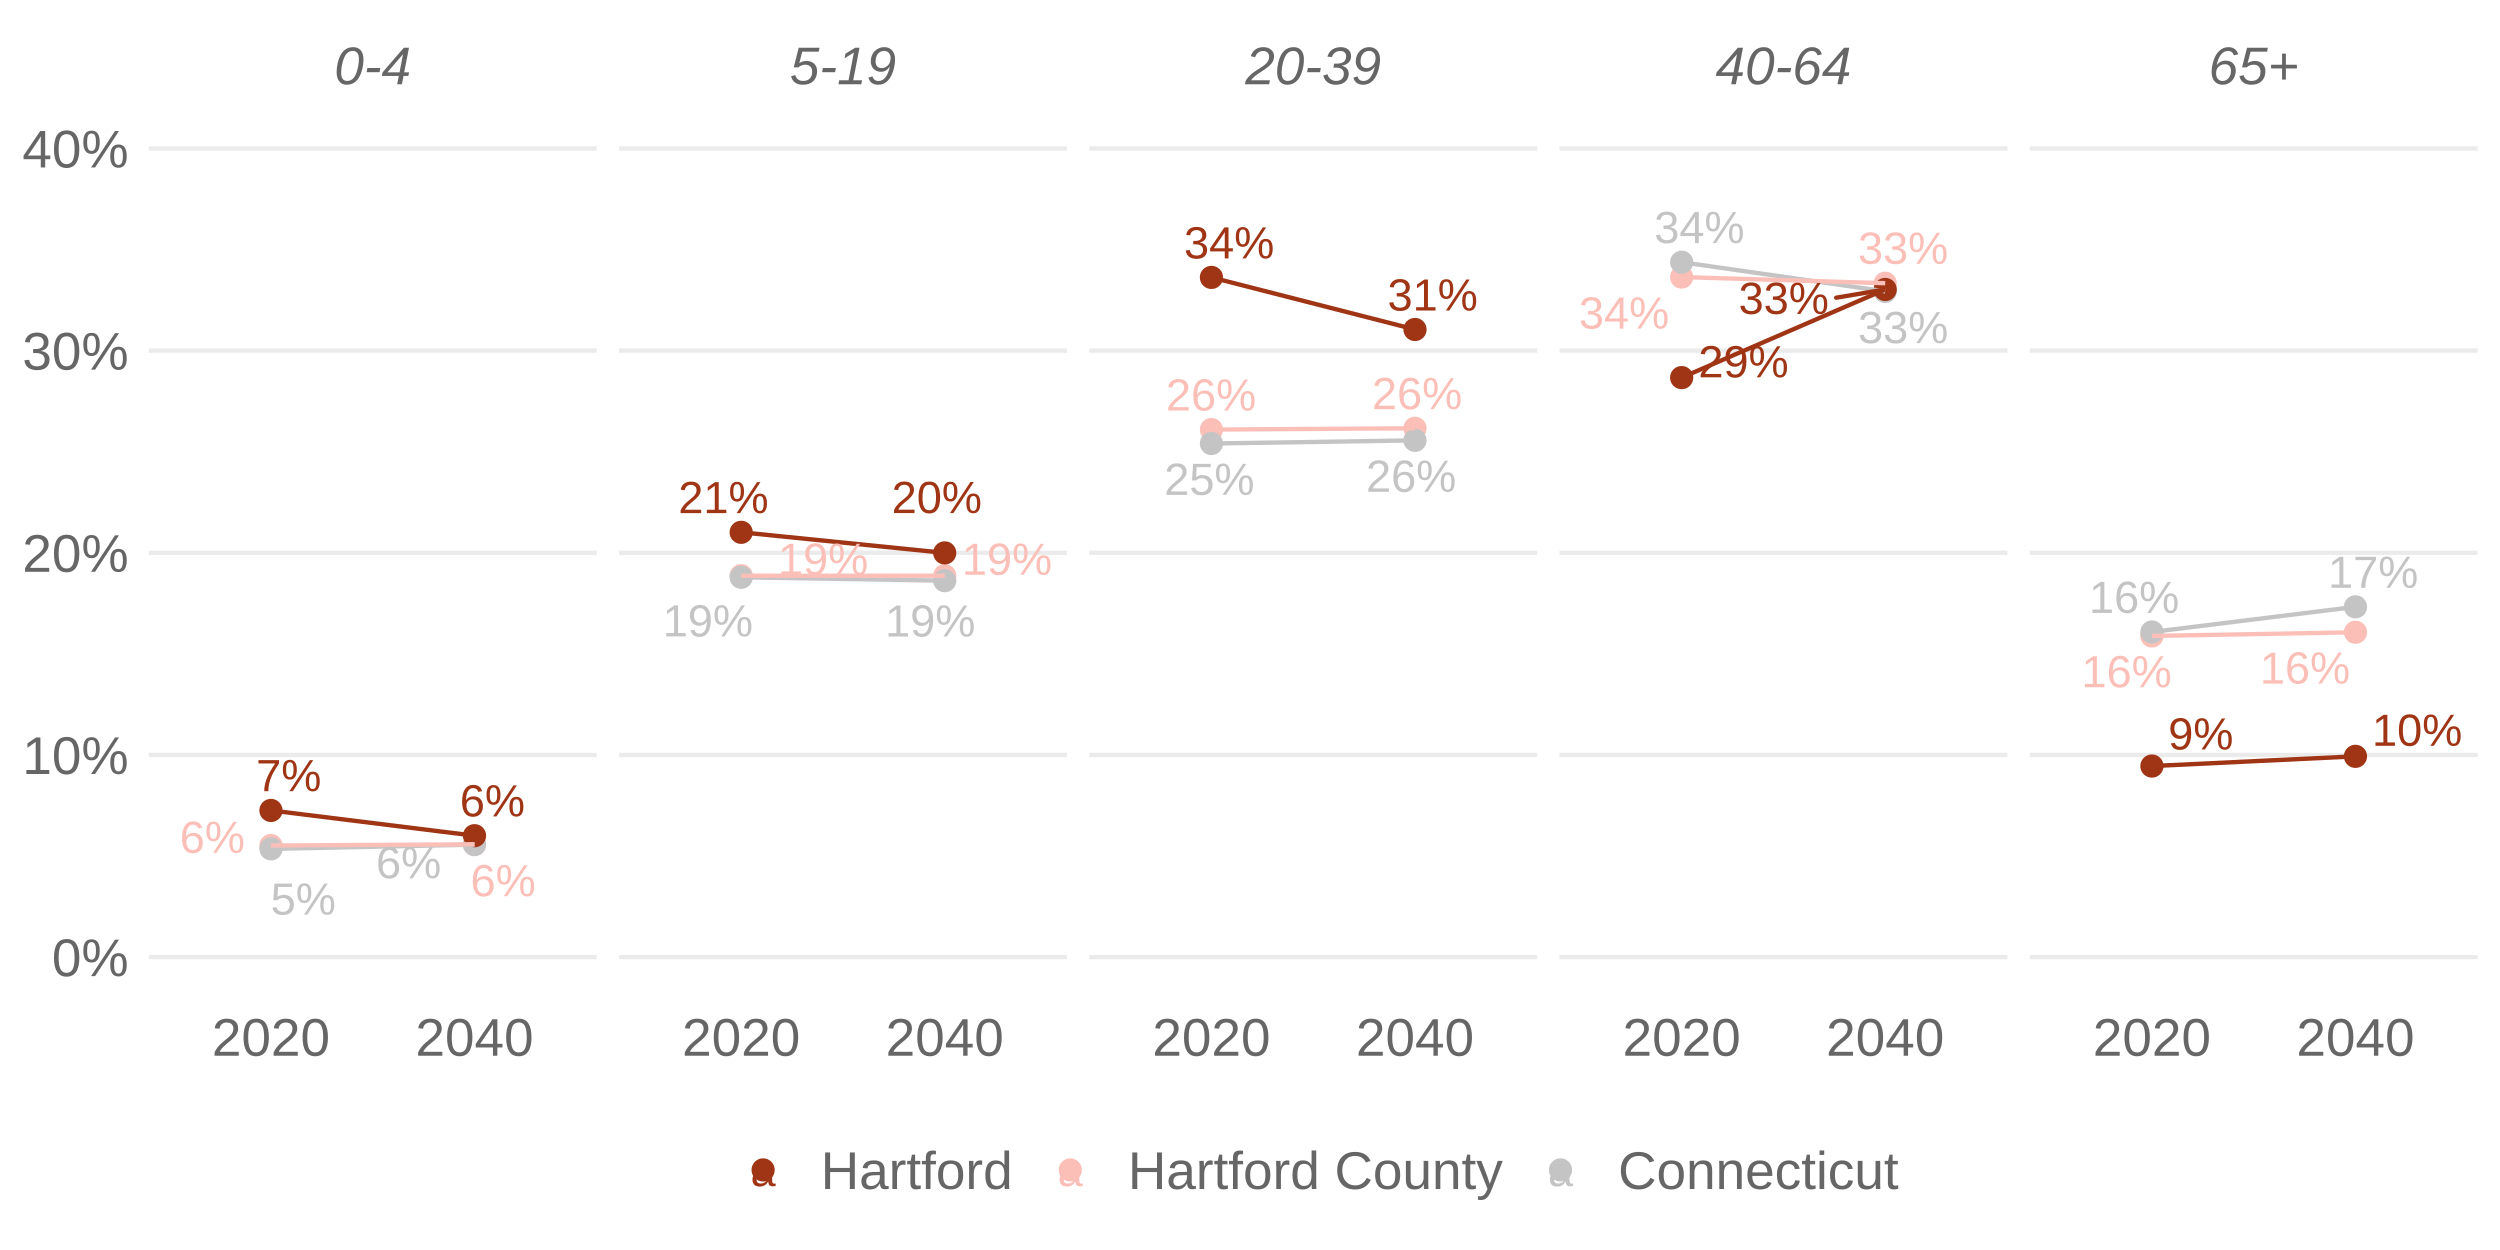
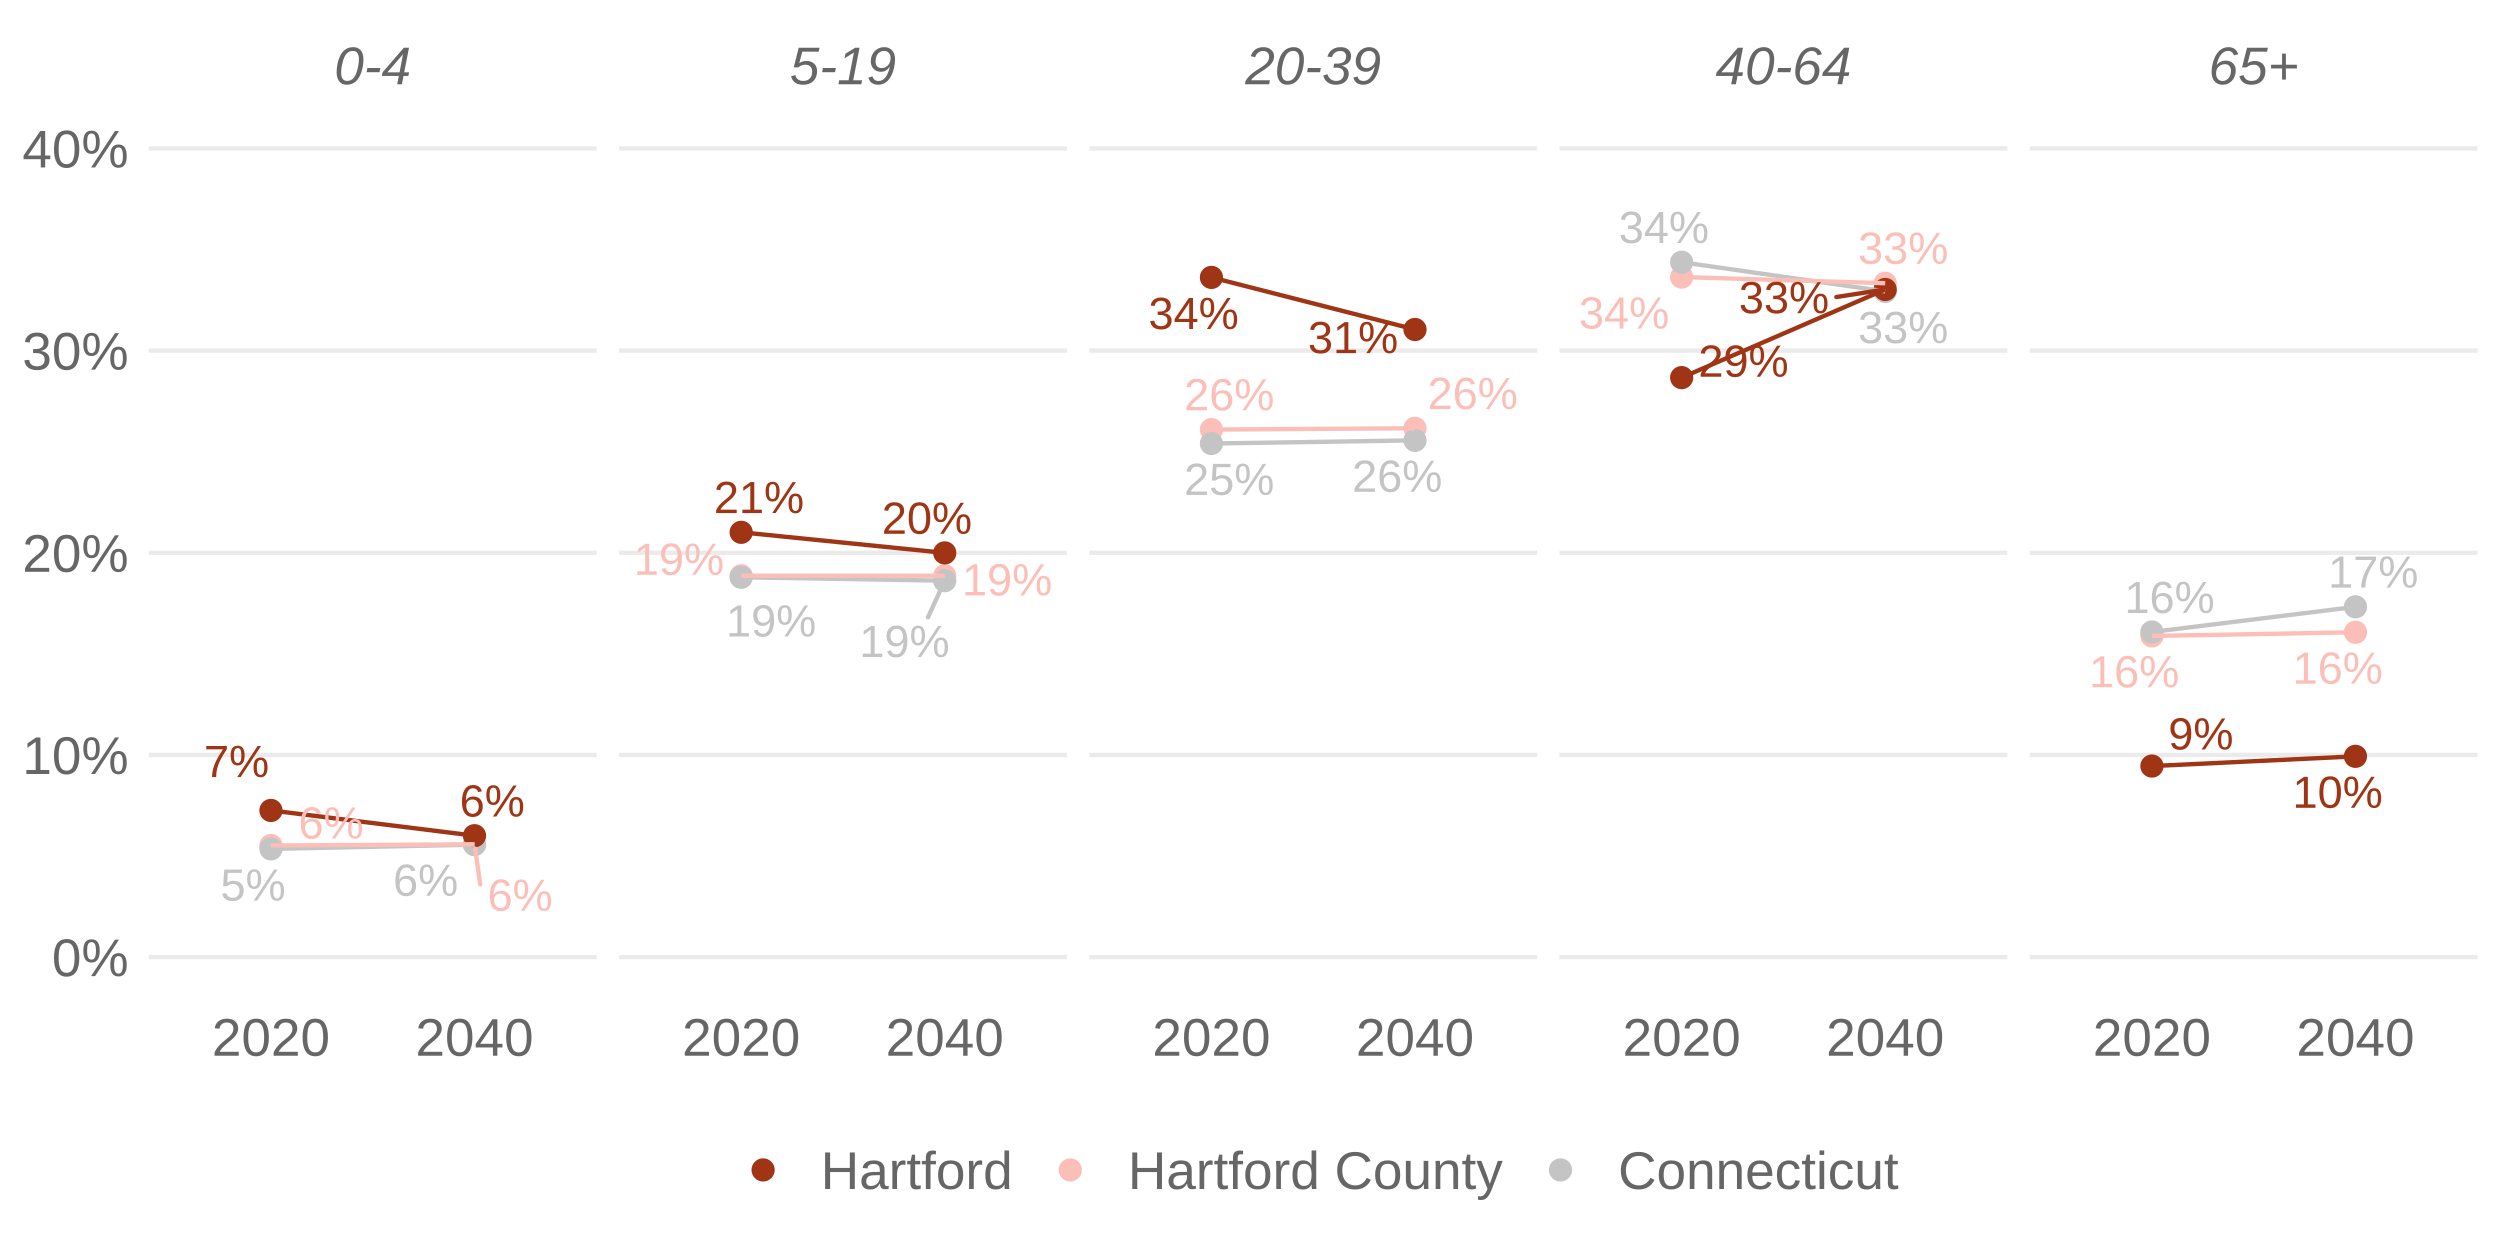
<svg xmlns="http://www.w3.org/2000/svg" class="svglite" width="612.00pt" height="306.00pt" viewBox="0 0 612.00 306.00">
  <defs>
    <style type="text/css">
    .svglite line, .svglite polyline, .svglite polygon, .svglite path, .svglite rect, .svglite circle {
      fill: none;
      stroke: #000000;
      stroke-linecap: round;
      stroke-linejoin: round;
      stroke-miterlimit: 10.00;
    }
    .svglite text {
      white-space: pre;
    }
  </style>
  </defs>
  <rect width="100%" height="100%" style="stroke: none; fill: #FFFFFF;" />
  <defs>
    <clipPath id="cpMC4wMHw2MTIuMDB8MC4wMHwzMDYuMDA=">
      <rect x="0.00" y="0.00" width="612.00" height="306.00" />
    </clipPath>
  </defs>
  <g clip-path="url(#cpMC4wMHw2MTIuMDB8MC4wMHwzMDYuMDA=)">
</g>
  <defs>
    <clipPath id="cpMzYuNDJ8MTQ2LjA2fDI2LjQ0fDI0NC4xOQ==">
      <rect x="36.42" y="26.44" width="109.64" height="217.75" />
    </clipPath>
  </defs>
  <g clip-path="url(#cpMzYuNDJ8MTQ2LjA2fDI2LjQ0fDI0NC4xOQ==)">
    <polyline points="36.42,234.30 146.06,234.30 " style="stroke-width: 1.07; stroke: #EBEBEB; stroke-linecap: butt;" />
    <polyline points="36.42,184.81 146.06,184.81 " style="stroke-width: 1.07; stroke: #EBEBEB; stroke-linecap: butt;" />
    <polyline points="36.42,135.32 146.06,135.32 " style="stroke-width: 1.07; stroke: #EBEBEB; stroke-linecap: butt;" />
    <polyline points="36.42,85.83 146.06,85.83 " style="stroke-width: 1.07; stroke: #EBEBEB; stroke-linecap: butt;" />
    <polyline points="36.42,36.34 146.06,36.34 " style="stroke-width: 1.07; stroke: #EBEBEB; stroke-linecap: butt;" />
    <circle cx="66.33" cy="206.98" r="2.49" style="stroke-width: 0.71; stroke: #FBBFB8; fill: #FBBFB8;" />
    <circle cx="116.16" cy="206.69" r="2.49" style="stroke-width: 0.71; stroke: #FBBFB8; fill: #FBBFB8;" />
    <circle cx="66.33" cy="207.80" r="2.49" style="stroke-width: 0.71; stroke: #C4C4C4; fill: #C4C4C4;" />
    <circle cx="116.16" cy="206.76" r="2.49" style="stroke-width: 0.71; stroke: #C4C4C4; fill: #C4C4C4;" />
    <circle cx="66.33" cy="198.40" r="2.49" style="stroke-width: 0.71; stroke: #9F3515; fill: #9F3515;" />
    <circle cx="116.16" cy="204.58" r="2.49" style="stroke-width: 0.71; stroke: #9F3515; fill: #9F3515;" />
    <polyline points="66.33,207.80 116.16,206.76 " style="stroke-width: 1.07; stroke: #C4C4C4; stroke-linecap: butt;" />
    <polyline points="66.33,206.98 116.16,206.69 " style="stroke-width: 1.07; stroke: #FBBFB8; stroke-linecap: butt;" />
    <polyline points="66.33,198.40 116.16,204.58 " style="stroke-width: 1.07; stroke: #9F3515; stroke-linecap: butt;" />
-     <text x="51.98" y="208.79" text-anchor="middle" style="font-size: 11.04px;fill: #FBBFB8; font-family: &quot;Arial&quot;;" textLength="15.94px" lengthAdjust="spacingAndGlyphs">6%</text>
-     <text x="123.16" y="219.39" text-anchor="middle" style="font-size: 11.04px;fill: #FBBFB8; font-family: &quot;Arial&quot;;" textLength="15.94px" lengthAdjust="spacingAndGlyphs">6%</text>
-     <text x="74.24" y="223.90" text-anchor="middle" style="font-size: 11.04px;fill: #C4C4C4; font-family: &quot;Arial&quot;;" textLength="15.94px" lengthAdjust="spacingAndGlyphs">5%</text>
-     <text x="100.03" y="214.99" text-anchor="middle" style="font-size: 11.04px;fill: #C4C4C4; font-family: &quot;Arial&quot;;" textLength="15.94px" lengthAdjust="spacingAndGlyphs">6%</text>
-     <text x="70.69" y="193.68" text-anchor="middle" style="font-size: 11.04px;fill: #9F3515; font-family: &quot;Arial&quot;;" textLength="15.94px" lengthAdjust="spacingAndGlyphs">7%</text>
-     <text x="120.54" y="199.85" text-anchor="middle" style="font-size: 11.04px;fill: #9F3515; font-family: &quot;Arial&quot;;" textLength="15.94px" lengthAdjust="spacingAndGlyphs">6%</text>
+     <line x1="117.56" y1="216.49" x2="116.31" y2="207.76" style="stroke-width: 1.07; stroke: #FBBFB8;" />
+     <text x="81.05" y="205.27" text-anchor="middle" style="font-size: 11.04px;fill: #FBBFB8; font-family: &quot;Arial&quot;;" textLength="15.94px" lengthAdjust="spacingAndGlyphs">6%</text>
+     <text x="127.33" y="222.96" text-anchor="middle" style="font-size: 11.04px;fill: #FBBFB8; font-family: &quot;Arial&quot;;" textLength="15.94px" lengthAdjust="spacingAndGlyphs">6%</text>
+     <text x="61.95" y="220.46" text-anchor="middle" style="font-size: 11.04px;fill: #C4C4C4; font-family: &quot;Arial&quot;;" textLength="15.94px" lengthAdjust="spacingAndGlyphs">5%</text>
+     <text x="104.19" y="219.29" text-anchor="middle" style="font-size: 11.04px;fill: #C4C4C4; font-family: &quot;Arial&quot;;" textLength="15.94px" lengthAdjust="spacingAndGlyphs">6%</text>
+     <text x="57.91" y="190.22" text-anchor="middle" style="font-size: 11.04px;fill: #9F3515; font-family: &quot;Arial&quot;;" textLength="15.94px" lengthAdjust="spacingAndGlyphs">7%</text>
+     <text x="120.50" y="199.89" text-anchor="middle" style="font-size: 11.04px;fill: #9F3515; font-family: &quot;Arial&quot;;" textLength="15.94px" lengthAdjust="spacingAndGlyphs">6%</text>
  </g>
  <g clip-path="url(#cpMC4wMHw2MTIuMDB8MC4wMHwzMDYuMDA=)">
</g>
  <defs>
    <clipPath id="cpMTUxLjU0fDI2MS4xOHwyNi40NHwyNDQuMTk=">
      <rect x="151.54" y="26.44" width="109.64" height="217.75" />
    </clipPath>
  </defs>
  <g clip-path="url(#cpMTUxLjU0fDI2MS4xOHwyNi40NHwyNDQuMTk=)">
    <polyline points="151.54,234.30 261.18,234.30 " style="stroke-width: 1.07; stroke: #EBEBEB; stroke-linecap: butt;" />
    <polyline points="151.54,184.81 261.18,184.81 " style="stroke-width: 1.07; stroke: #EBEBEB; stroke-linecap: butt;" />
    <polyline points="151.54,135.32 261.18,135.32 " style="stroke-width: 1.07; stroke: #EBEBEB; stroke-linecap: butt;" />
    <polyline points="151.54,85.83 261.18,85.83 " style="stroke-width: 1.07; stroke: #EBEBEB; stroke-linecap: butt;" />
    <polyline points="151.54,36.34 261.18,36.34 " style="stroke-width: 1.07; stroke: #EBEBEB; stroke-linecap: butt;" />
    <circle cx="181.44" cy="140.94" r="2.49" style="stroke-width: 0.71; stroke: #FBBFB8; fill: #FBBFB8;" />
    <circle cx="231.27" cy="140.94" r="2.49" style="stroke-width: 0.71; stroke: #FBBFB8; fill: #FBBFB8;" />
    <circle cx="181.44" cy="141.32" r="2.49" style="stroke-width: 0.71; stroke: #C4C4C4; fill: #C4C4C4;" />
    <circle cx="231.27" cy="142.15" r="2.49" style="stroke-width: 0.71; stroke: #C4C4C4; fill: #C4C4C4;" />
    <circle cx="181.44" cy="130.31" r="2.49" style="stroke-width: 0.71; stroke: #9F3515; fill: #9F3515;" />
    <circle cx="231.27" cy="135.35" r="2.49" style="stroke-width: 0.71; stroke: #9F3515; fill: #9F3515;" />
    <polyline points="181.44,141.32 231.27,142.15 " style="stroke-width: 1.07; stroke: #C4C4C4; stroke-linecap: butt;" />
    <polyline points="181.44,140.94 231.27,140.94 " style="stroke-width: 1.07; stroke: #FBBFB8; stroke-linecap: butt;" />
    <polyline points="181.44,130.31 231.27,135.35 " style="stroke-width: 1.07; stroke: #9F3515; stroke-linecap: butt;" />
-     <text x="201.50" y="140.71" text-anchor="middle" style="font-size: 11.04px;fill: #FBBFB8; font-family: &quot;Arial&quot;;" textLength="22.08px" lengthAdjust="spacingAndGlyphs">19%</text>
-     <text x="246.52" y="140.71" text-anchor="middle" style="font-size: 11.04px;fill: #FBBFB8; font-family: &quot;Arial&quot;;" textLength="22.08px" lengthAdjust="spacingAndGlyphs">19%</text>
-     <text x="173.29" y="155.80" text-anchor="middle" style="font-size: 11.04px;fill: #C4C4C4; font-family: &quot;Arial&quot;;" textLength="22.08px" lengthAdjust="spacingAndGlyphs">19%</text>
-     <text x="227.72" y="155.82" text-anchor="middle" style="font-size: 11.04px;fill: #C4C4C4; font-family: &quot;Arial&quot;;" textLength="22.08px" lengthAdjust="spacingAndGlyphs">19%</text>
-     <text x="177.10" y="125.62" text-anchor="middle" style="font-size: 11.04px;fill: #9F3515; font-family: &quot;Arial&quot;;" textLength="22.08px" lengthAdjust="spacingAndGlyphs">21%</text>
-     <text x="229.33" y="125.59" text-anchor="middle" style="font-size: 11.04px;fill: #9F3515; font-family: &quot;Arial&quot;;" textLength="22.08px" lengthAdjust="spacingAndGlyphs">20%</text>
+     <line x1="227.17" y1="151.12" x2="230.90" y2="142.97" style="stroke-width: 1.07; stroke: #C4C4C4;" />
+     <text x="166.21" y="140.71" text-anchor="middle" style="font-size: 11.04px;fill: #FBBFB8; font-family: &quot;Arial&quot;;" textLength="22.08px" lengthAdjust="spacingAndGlyphs">19%</text>
+     <text x="246.54" y="145.75" text-anchor="middle" style="font-size: 11.04px;fill: #FBBFB8; font-family: &quot;Arial&quot;;" textLength="22.08px" lengthAdjust="spacingAndGlyphs">19%</text>
+     <text x="188.78" y="155.81" text-anchor="middle" style="font-size: 11.04px;fill: #C4C4C4; font-family: &quot;Arial&quot;;" textLength="22.08px" lengthAdjust="spacingAndGlyphs">19%</text>
+     <text x="221.41" y="160.84" text-anchor="middle" style="font-size: 11.04px;fill: #C4C4C4; font-family: &quot;Arial&quot;;" textLength="22.08px" lengthAdjust="spacingAndGlyphs">19%</text>
+     <text x="185.80" y="125.60" text-anchor="middle" style="font-size: 11.04px;fill: #9F3515; font-family: &quot;Arial&quot;;" textLength="22.08px" lengthAdjust="spacingAndGlyphs">21%</text>
+     <text x="226.92" y="130.67" text-anchor="middle" style="font-size: 11.04px;fill: #9F3515; font-family: &quot;Arial&quot;;" textLength="22.08px" lengthAdjust="spacingAndGlyphs">20%</text>
  </g>
  <g clip-path="url(#cpMC4wMHw2MTIuMDB8MC4wMHwzMDYuMDA=)">
</g>
  <defs>
    <clipPath id="cpMjY2LjY1fDM3Ni4yOXwyNi40NHwyNDQuMTk=">
      <rect x="266.65" y="26.44" width="109.64" height="217.75" />
    </clipPath>
  </defs>
  <g clip-path="url(#cpMjY2LjY1fDM3Ni4yOXwyNi40NHwyNDQuMTk=)">
    <polyline points="266.65,234.30 376.29,234.30 " style="stroke-width: 1.07; stroke: #EBEBEB; stroke-linecap: butt;" />
    <polyline points="266.65,184.81 376.29,184.81 " style="stroke-width: 1.07; stroke: #EBEBEB; stroke-linecap: butt;" />
    <polyline points="266.65,135.32 376.29,135.32 " style="stroke-width: 1.07; stroke: #EBEBEB; stroke-linecap: butt;" />
    <polyline points="266.65,85.83 376.29,85.83 " style="stroke-width: 1.07; stroke: #EBEBEB; stroke-linecap: butt;" />
    <polyline points="266.65,36.34 376.29,36.34 " style="stroke-width: 1.07; stroke: #EBEBEB; stroke-linecap: butt;" />
    <circle cx="296.56" cy="105.16" r="2.49" style="stroke-width: 0.71; stroke: #FBBFB8; fill: #FBBFB8;" />
    <circle cx="346.39" cy="104.84" r="2.49" style="stroke-width: 0.71; stroke: #FBBFB8; fill: #FBBFB8;" />
    <circle cx="296.56" cy="108.57" r="2.49" style="stroke-width: 0.71; stroke: #C4C4C4; fill: #C4C4C4;" />
    <circle cx="346.39" cy="107.80" r="2.49" style="stroke-width: 0.71; stroke: #C4C4C4; fill: #C4C4C4;" />
    <circle cx="296.56" cy="67.91" r="2.49" style="stroke-width: 0.71; stroke: #9F3515; fill: #9F3515;" />
    <circle cx="346.39" cy="80.66" r="2.49" style="stroke-width: 0.71; stroke: #9F3515; fill: #9F3515;" />
    <polyline points="296.56,108.57 346.39,107.80 " style="stroke-width: 1.07; stroke: #C4C4C4; stroke-linecap: butt;" />
    <polyline points="296.56,105.16 346.39,104.84 " style="stroke-width: 1.07; stroke: #FBBFB8; stroke-linecap: butt;" />
    <polyline points="296.56,67.91 346.39,80.66 " style="stroke-width: 1.07; stroke: #9F3515; stroke-linecap: butt;" />
-     <text x="296.46" y="100.50" text-anchor="middle" style="font-size: 11.04px;fill: #FBBFB8; font-family: &quot;Arial&quot;;" textLength="22.08px" lengthAdjust="spacingAndGlyphs">26%</text>
-     <text x="346.90" y="100.16" text-anchor="middle" style="font-size: 11.04px;fill: #FBBFB8; font-family: &quot;Arial&quot;;" textLength="22.08px" lengthAdjust="spacingAndGlyphs">26%</text>
-     <text x="296.06" y="121.14" text-anchor="middle" style="font-size: 11.04px;fill: #C4C4C4; font-family: &quot;Arial&quot;;" textLength="22.08px" lengthAdjust="spacingAndGlyphs">25%</text>
-     <text x="345.45" y="120.39" text-anchor="middle" style="font-size: 11.04px;fill: #C4C4C4; font-family: &quot;Arial&quot;;" textLength="22.08px" lengthAdjust="spacingAndGlyphs">26%</text>
-     <text x="300.90" y="63.26" text-anchor="middle" style="font-size: 11.04px;fill: #9F3515; font-family: &quot;Arial&quot;;" textLength="22.08px" lengthAdjust="spacingAndGlyphs">34%</text>
-     <text x="350.72" y="76.02" text-anchor="middle" style="font-size: 11.04px;fill: #9F3515; font-family: &quot;Arial&quot;;" textLength="22.08px" lengthAdjust="spacingAndGlyphs">31%</text>
+     <text x="300.92" y="100.44" text-anchor="middle" style="font-size: 11.04px;fill: #FBBFB8; font-family: &quot;Arial&quot;;" textLength="22.08px" lengthAdjust="spacingAndGlyphs">26%</text>
+     <text x="360.51" y="100.13" text-anchor="middle" style="font-size: 11.04px;fill: #FBBFB8; font-family: &quot;Arial&quot;;" textLength="22.08px" lengthAdjust="spacingAndGlyphs">26%</text>
+     <text x="300.91" y="121.16" text-anchor="middle" style="font-size: 11.04px;fill: #C4C4C4; font-family: &quot;Arial&quot;;" textLength="22.08px" lengthAdjust="spacingAndGlyphs">25%</text>
+     <text x="342.04" y="120.40" text-anchor="middle" style="font-size: 11.04px;fill: #C4C4C4; font-family: &quot;Arial&quot;;" textLength="22.08px" lengthAdjust="spacingAndGlyphs">26%</text>
+     <text x="292.20" y="80.55" text-anchor="middle" style="font-size: 11.04px;fill: #9F3515; font-family: &quot;Arial&quot;;" textLength="22.08px" lengthAdjust="spacingAndGlyphs">34%</text>
+     <text x="331.23" y="86.45" text-anchor="middle" style="font-size: 11.04px;fill: #9F3515; font-family: &quot;Arial&quot;;" textLength="22.08px" lengthAdjust="spacingAndGlyphs">31%</text>
  </g>
  <g clip-path="url(#cpMC4wMHw2MTIuMDB8MC4wMHwzMDYuMDA=)">
</g>
  <defs>
    <clipPath id="cpMzgxLjc3fDQ5MS40MXwyNi40NHwyNDQuMTk=">
      <rect x="381.77" y="26.44" width="109.64" height="217.75" />
    </clipPath>
  </defs>
  <g clip-path="url(#cpMzgxLjc3fDQ5MS40MXwyNi40NHwyNDQuMTk=)">
    <polyline points="381.77,234.30 491.41,234.30 " style="stroke-width: 1.07; stroke: #EBEBEB; stroke-linecap: butt;" />
    <polyline points="381.77,184.81 491.41,184.81 " style="stroke-width: 1.07; stroke: #EBEBEB; stroke-linecap: butt;" />
    <polyline points="381.77,135.32 491.41,135.32 " style="stroke-width: 1.07; stroke: #EBEBEB; stroke-linecap: butt;" />
    <polyline points="381.77,85.83 491.41,85.83 " style="stroke-width: 1.07; stroke: #EBEBEB; stroke-linecap: butt;" />
    <polyline points="381.77,36.34 491.41,36.34 " style="stroke-width: 1.07; stroke: #EBEBEB; stroke-linecap: butt;" />
    <circle cx="411.67" cy="67.83" r="2.49" style="stroke-width: 0.71; stroke: #FBBFB8; fill: #FBBFB8;" />
    <circle cx="461.50" cy="69.33" r="2.49" style="stroke-width: 0.71; stroke: #FBBFB8; fill: #FBBFB8;" />
    <circle cx="411.67" cy="64.19" r="2.49" style="stroke-width: 0.71; stroke: #C4C4C4; fill: #C4C4C4;" />
    <circle cx="461.50" cy="71.33" r="2.49" style="stroke-width: 0.71; stroke: #C4C4C4; fill: #C4C4C4;" />
    <circle cx="411.67" cy="92.44" r="2.49" style="stroke-width: 0.71; stroke: #9F3515; fill: #9F3515;" />
    <circle cx="461.50" cy="70.86" r="2.49" style="stroke-width: 0.71; stroke: #9F3515; fill: #9F3515;" />
    <polyline points="411.67,64.19 461.50,71.33 " style="stroke-width: 1.07; stroke: #C4C4C4; stroke-linecap: butt;" />
    <polyline points="411.67,67.83 461.50,69.33 " style="stroke-width: 1.07; stroke: #FBBFB8; stroke-linecap: butt;" />
    <polyline points="411.67,92.44 461.50,70.86 " style="stroke-width: 1.07; stroke: #9F3515; stroke-linecap: butt;" />
-     <line x1="449.50" y1="72.88" x2="460.95" y2="70.95" style="stroke-width: 1.07; stroke: #9F3515;" />
-     <text x="397.57" y="80.44" text-anchor="middle" style="font-size: 11.04px;fill: #FBBFB8; font-family: &quot;Arial&quot;;" textLength="22.08px" lengthAdjust="spacingAndGlyphs">34%</text>
-     <text x="465.88" y="64.58" text-anchor="middle" style="font-size: 11.04px;fill: #FBBFB8; font-family: &quot;Arial&quot;;" textLength="22.08px" lengthAdjust="spacingAndGlyphs">33%</text>
-     <text x="416.02" y="59.50" text-anchor="middle" style="font-size: 11.04px;fill: #C4C4C4; font-family: &quot;Arial&quot;;" textLength="22.08px" lengthAdjust="spacingAndGlyphs">34%</text>
-     <text x="465.89" y="83.99" text-anchor="middle" style="font-size: 11.04px;fill: #C4C4C4; font-family: &quot;Arial&quot;;" textLength="22.08px" lengthAdjust="spacingAndGlyphs">33%</text>
-     <text x="426.81" y="92.37" text-anchor="middle" style="font-size: 11.04px;fill: #9F3515; font-family: &quot;Arial&quot;;" textLength="22.08px" lengthAdjust="spacingAndGlyphs">29%</text>
-     <text x="436.66" y="76.85" text-anchor="middle" style="font-size: 11.04px;fill: #9F3515; font-family: &quot;Arial&quot;;" textLength="22.08px" lengthAdjust="spacingAndGlyphs">33%</text>
+     <line x1="449.55" y1="72.71" x2="460.95" y2="70.94" style="stroke-width: 1.07; stroke: #9F3515;" />
+     <text x="397.58" y="80.44" text-anchor="middle" style="font-size: 11.04px;fill: #FBBFB8; font-family: &quot;Arial&quot;;" textLength="22.08px" lengthAdjust="spacingAndGlyphs">34%</text>
+     <text x="465.90" y="64.58" text-anchor="middle" style="font-size: 11.04px;fill: #FBBFB8; font-family: &quot;Arial&quot;;" textLength="22.08px" lengthAdjust="spacingAndGlyphs">33%</text>
+     <text x="407.32" y="59.49" text-anchor="middle" style="font-size: 11.04px;fill: #C4C4C4; font-family: &quot;Arial&quot;;" textLength="22.08px" lengthAdjust="spacingAndGlyphs">34%</text>
+     <text x="465.90" y="83.99" text-anchor="middle" style="font-size: 11.04px;fill: #C4C4C4; font-family: &quot;Arial&quot;;" textLength="22.08px" lengthAdjust="spacingAndGlyphs">33%</text>
+     <text x="426.81" y="92.22" text-anchor="middle" style="font-size: 11.04px;fill: #9F3515; font-family: &quot;Arial&quot;;" textLength="22.08px" lengthAdjust="spacingAndGlyphs">29%</text>
+     <text x="436.72" y="76.67" text-anchor="middle" style="font-size: 11.04px;fill: #9F3515; font-family: &quot;Arial&quot;;" textLength="22.08px" lengthAdjust="spacingAndGlyphs">33%</text>
  </g>
  <g clip-path="url(#cpMC4wMHw2MTIuMDB8MC4wMHwzMDYuMDA=)">
</g>
  <defs>
    <clipPath id="cpNDk2Ljg4fDYwNi41MnwyNi40NHwyNDQuMTk=">
      <rect x="496.88" y="26.44" width="109.64" height="217.75" />
    </clipPath>
  </defs>
  <g clip-path="url(#cpNDk2Ljg4fDYwNi41MnwyNi40NHwyNDQuMTk=)">
    <polyline points="496.88,234.30 606.52,234.30 " style="stroke-width: 1.07; stroke: #EBEBEB; stroke-linecap: butt;" />
    <polyline points="496.88,184.81 606.52,184.81 " style="stroke-width: 1.07; stroke: #EBEBEB; stroke-linecap: butt;" />
    <polyline points="496.88,135.32 606.52,135.32 " style="stroke-width: 1.07; stroke: #EBEBEB; stroke-linecap: butt;" />
    <polyline points="496.88,85.83 606.52,85.83 " style="stroke-width: 1.07; stroke: #EBEBEB; stroke-linecap: butt;" />
    <polyline points="496.88,36.34 606.52,36.34 " style="stroke-width: 1.07; stroke: #EBEBEB; stroke-linecap: butt;" />
    <circle cx="526.79" cy="155.68" r="2.49" style="stroke-width: 0.71; stroke: #FBBFB8; fill: #FBBFB8;" />
    <circle cx="576.62" cy="154.78" r="2.49" style="stroke-width: 0.71; stroke: #FBBFB8; fill: #FBBFB8;" />
    <circle cx="526.79" cy="154.71" r="2.49" style="stroke-width: 0.71; stroke: #C4C4C4; fill: #C4C4C4;" />
    <circle cx="576.62" cy="148.55" r="2.49" style="stroke-width: 0.71; stroke: #C4C4C4; fill: #C4C4C4;" />
    <circle cx="526.79" cy="187.53" r="2.49" style="stroke-width: 0.71; stroke: #9F3515; fill: #9F3515;" />
    <circle cx="576.62" cy="185.15" r="2.49" style="stroke-width: 0.71; stroke: #9F3515; fill: #9F3515;" />
    <polyline points="526.79,154.71 576.62,148.55 " style="stroke-width: 1.07; stroke: #C4C4C4; stroke-linecap: butt;" />
    <polyline points="526.79,155.68 576.62,154.78 " style="stroke-width: 1.07; stroke: #FBBFB8; stroke-linecap: butt;" />
    <polyline points="526.79,187.53 576.62,185.15 " style="stroke-width: 1.07; stroke: #9F3515; stroke-linecap: butt;" />
-     <text x="520.60" y="168.24" text-anchor="middle" style="font-size: 11.04px;fill: #FBBFB8; font-family: &quot;Arial&quot;;" textLength="22.08px" lengthAdjust="spacingAndGlyphs">16%</text>
-     <text x="564.27" y="167.34" text-anchor="middle" style="font-size: 11.04px;fill: #FBBFB8; font-family: &quot;Arial&quot;;" textLength="22.08px" lengthAdjust="spacingAndGlyphs">16%</text>
-     <text x="522.43" y="150.04" text-anchor="middle" style="font-size: 11.04px;fill: #C4C4C4; font-family: &quot;Arial&quot;;" textLength="22.08px" lengthAdjust="spacingAndGlyphs">16%</text>
-     <text x="580.95" y="143.90" text-anchor="middle" style="font-size: 11.04px;fill: #C4C4C4; font-family: &quot;Arial&quot;;" textLength="22.08px" lengthAdjust="spacingAndGlyphs">17%</text>
-     <text x="538.76" y="183.48" text-anchor="middle" style="font-size: 11.04px;fill: #9F3515; font-family: &quot;Arial&quot;;" textLength="15.94px" lengthAdjust="spacingAndGlyphs">9%</text>
-     <text x="591.72" y="182.57" text-anchor="middle" style="font-size: 11.04px;fill: #9F3515; font-family: &quot;Arial&quot;;" textLength="22.08px" lengthAdjust="spacingAndGlyphs">10%</text>
+     <text x="522.44" y="168.25" text-anchor="middle" style="font-size: 11.04px;fill: #FBBFB8; font-family: &quot;Arial&quot;;" textLength="22.08px" lengthAdjust="spacingAndGlyphs">16%</text>
+     <text x="572.28" y="167.37" text-anchor="middle" style="font-size: 11.04px;fill: #FBBFB8; font-family: &quot;Arial&quot;;" textLength="22.08px" lengthAdjust="spacingAndGlyphs">16%</text>
+     <text x="531.11" y="150.06" text-anchor="middle" style="font-size: 11.04px;fill: #C4C4C4; font-family: &quot;Arial&quot;;" textLength="22.08px" lengthAdjust="spacingAndGlyphs">16%</text>
+     <text x="580.97" y="143.85" text-anchor="middle" style="font-size: 11.04px;fill: #C4C4C4; font-family: &quot;Arial&quot;;" textLength="22.08px" lengthAdjust="spacingAndGlyphs">17%</text>
+     <text x="538.78" y="183.47" text-anchor="middle" style="font-size: 11.04px;fill: #9F3515; font-family: &quot;Arial&quot;;" textLength="15.94px" lengthAdjust="spacingAndGlyphs">9%</text>
+     <text x="572.26" y="197.75" text-anchor="middle" style="font-size: 11.04px;fill: #9F3515; font-family: &quot;Arial&quot;;" textLength="22.08px" lengthAdjust="spacingAndGlyphs">10%</text>
  </g>
  <g clip-path="url(#cpMC4wMHw2MTIuMDB8MC4wMHwzMDYuMDA=)">
</g>
  <defs>
    <clipPath id="cpMzYuNDJ8MTQ2LjA2fDUuNDh8MjYuNDQ=">
      <rect x="36.42" y="5.48" width="109.64" height="20.96" />
    </clipPath>
  </defs>
  <g clip-path="url(#cpMzYuNDJ8MTQ2LjA2fDUuNDh8MjYuNDQ=)">
    <text x="91.24" y="20.62" text-anchor="middle" style="font-size: 13.00px; font-style: italic;fill: #666666; font-family: &quot;Arial&quot;;" textLength="18.78px" lengthAdjust="spacingAndGlyphs">0-4</text>
  </g>
  <g clip-path="url(#cpMC4wMHw2MTIuMDB8MC4wMHwzMDYuMDA=)">
</g>
  <defs>
    <clipPath id="cpMTUxLjU0fDI2MS4xOHw1LjQ4fDI2LjQ0">
      <rect x="151.54" y="5.48" width="109.64" height="20.96" />
    </clipPath>
  </defs>
  <g clip-path="url(#cpMTUxLjU0fDI2MS4xOHw1LjQ4fDI2LjQ0)">
    <text x="206.36" y="20.62" text-anchor="middle" style="font-size: 13.00px; font-style: italic;fill: #666666; font-family: &quot;Arial&quot;;" textLength="26.01px" lengthAdjust="spacingAndGlyphs">5-19</text>
  </g>
  <g clip-path="url(#cpMC4wMHw2MTIuMDB8MC4wMHwzMDYuMDA=)">
</g>
  <defs>
    <clipPath id="cpMjY2LjY1fDM3Ni4yOXw1LjQ4fDI2LjQ0">
      <rect x="266.65" y="5.48" width="109.64" height="20.96" />
    </clipPath>
  </defs>
  <g clip-path="url(#cpMjY2LjY1fDM3Ni4yOXw1LjQ4fDI2LjQ0)">
    <text x="321.47" y="20.62" text-anchor="middle" style="font-size: 13.00px; font-style: italic;fill: #666666; font-family: &quot;Arial&quot;;" textLength="33.24px" lengthAdjust="spacingAndGlyphs">20-39</text>
  </g>
  <g clip-path="url(#cpMC4wMHw2MTIuMDB8MC4wMHwzMDYuMDA=)">
</g>
  <defs>
    <clipPath id="cpMzgxLjc3fDQ5MS40MXw1LjQ4fDI2LjQ0">
      <rect x="381.77" y="5.48" width="109.64" height="20.96" />
    </clipPath>
  </defs>
  <g clip-path="url(#cpMzgxLjc3fDQ5MS40MXw1LjQ4fDI2LjQ0)">
    <text x="436.59" y="20.62" text-anchor="middle" style="font-size: 13.00px; font-style: italic;fill: #666666; font-family: &quot;Arial&quot;;" textLength="33.24px" lengthAdjust="spacingAndGlyphs">40-64</text>
  </g>
  <g clip-path="url(#cpMC4wMHw2MTIuMDB8MC4wMHwzMDYuMDA=)">
</g>
  <defs>
    <clipPath id="cpNDk2Ljg4fDYwNi41Mnw1LjQ4fDI2LjQ0">
      <rect x="496.88" y="5.48" width="109.64" height="20.96" />
    </clipPath>
  </defs>
  <g clip-path="url(#cpNDk2Ljg4fDYwNi41Mnw1LjQ4fDI2LjQ0)">
    <text x="551.70" y="20.62" text-anchor="middle" style="font-size: 13.00px; font-style: italic;fill: #666666; font-family: &quot;Arial&quot;;" textLength="22.05px" lengthAdjust="spacingAndGlyphs">65+</text>
  </g>
  <g clip-path="url(#cpMC4wMHw2MTIuMDB8MC4wMHwzMDYuMDA=)">
    <text x="66.33" y="258.45" text-anchor="middle" style="font-size: 13.00px;fill: #666666; font-family: &quot;Arial&quot;;" textLength="28.92px" lengthAdjust="spacingAndGlyphs">2020</text>
    <text x="116.16" y="258.45" text-anchor="middle" style="font-size: 13.00px;fill: #666666; font-family: &quot;Arial&quot;;" textLength="28.92px" lengthAdjust="spacingAndGlyphs">2040</text>
    <text x="181.44" y="258.45" text-anchor="middle" style="font-size: 13.00px;fill: #666666; font-family: &quot;Arial&quot;;" textLength="28.92px" lengthAdjust="spacingAndGlyphs">2020</text>
    <text x="231.27" y="258.45" text-anchor="middle" style="font-size: 13.00px;fill: #666666; font-family: &quot;Arial&quot;;" textLength="28.92px" lengthAdjust="spacingAndGlyphs">2040</text>
    <text x="296.56" y="258.45" text-anchor="middle" style="font-size: 13.00px;fill: #666666; font-family: &quot;Arial&quot;;" textLength="28.92px" lengthAdjust="spacingAndGlyphs">2020</text>
    <text x="346.39" y="258.45" text-anchor="middle" style="font-size: 13.00px;fill: #666666; font-family: &quot;Arial&quot;;" textLength="28.92px" lengthAdjust="spacingAndGlyphs">2040</text>
    <text x="411.67" y="258.45" text-anchor="middle" style="font-size: 13.00px;fill: #666666; font-family: &quot;Arial&quot;;" textLength="28.92px" lengthAdjust="spacingAndGlyphs">2020</text>
    <text x="461.50" y="258.45" text-anchor="middle" style="font-size: 13.00px;fill: #666666; font-family: &quot;Arial&quot;;" textLength="28.92px" lengthAdjust="spacingAndGlyphs">2040</text>
    <text x="526.79" y="258.45" text-anchor="middle" style="font-size: 13.00px;fill: #666666; font-family: &quot;Arial&quot;;" textLength="28.92px" lengthAdjust="spacingAndGlyphs">2020</text>
    <text x="576.62" y="258.45" text-anchor="middle" style="font-size: 13.00px;fill: #666666; font-family: &quot;Arial&quot;;" textLength="28.92px" lengthAdjust="spacingAndGlyphs">2040</text>
    <text x="31.49" y="238.96" text-anchor="end" style="font-size: 13.00px;fill: #666666; font-family: &quot;Arial&quot;;" textLength="18.78px" lengthAdjust="spacingAndGlyphs">0%</text>
    <text x="31.49" y="189.47" text-anchor="end" style="font-size: 13.00px;fill: #666666; font-family: &quot;Arial&quot;;" textLength="26.01px" lengthAdjust="spacingAndGlyphs">10%</text>
    <text x="31.49" y="139.98" text-anchor="end" style="font-size: 13.00px;fill: #666666; font-family: &quot;Arial&quot;;" textLength="26.01px" lengthAdjust="spacingAndGlyphs">20%</text>
    <text x="31.49" y="90.49" text-anchor="end" style="font-size: 13.00px;fill: #666666; font-family: &quot;Arial&quot;;" textLength="26.01px" lengthAdjust="spacingAndGlyphs">30%</text>
    <text x="31.49" y="41.00" text-anchor="end" style="font-size: 13.00px;fill: #666666; font-family: &quot;Arial&quot;;" textLength="26.01px" lengthAdjust="spacingAndGlyphs">40%</text>
    <circle cx="186.81" cy="286.40" r="2.49" style="stroke-width: 0.71; stroke: #9F3515; fill: #9F3515;" />
-     <text x="186.81" y="290.36" text-anchor="middle" style="font-size: 11.04px;fill: #9F3515; font-family: &quot;Arial&quot;;" textLength="6.13px" lengthAdjust="spacingAndGlyphs">a</text>
    <circle cx="262.00" cy="286.40" r="2.49" style="stroke-width: 0.71; stroke: #FBBFB8; fill: #FBBFB8;" />
-     <text x="262.00" y="290.36" text-anchor="middle" style="font-size: 11.04px;fill: #FBBFB8; font-family: &quot;Arial&quot;;" textLength="6.13px" lengthAdjust="spacingAndGlyphs">a</text>
    <circle cx="382.01" cy="286.40" r="2.49" style="stroke-width: 0.71; stroke: #C4C4C4; fill: #C4C4C4;" />
-     <text x="382.01" y="290.36" text-anchor="middle" style="font-size: 11.04px;fill: #C4C4C4; font-family: &quot;Arial&quot;;" textLength="6.13px" lengthAdjust="spacingAndGlyphs">a</text>
    <text x="200.93" y="291.06" style="font-size: 13.00px;fill: #666666; font-family: &quot;Arial&quot;;" textLength="46.96px" lengthAdjust="spacingAndGlyphs">Hartford</text>
    <text x="276.12" y="291.06" style="font-size: 13.00px;fill: #666666; font-family: &quot;Arial&quot;;" textLength="91.76px" lengthAdjust="spacingAndGlyphs">Hartford County</text>
    <text x="396.13" y="291.06" style="font-size: 13.00px;fill: #666666; font-family: &quot;Arial&quot;;" textLength="68.65px" lengthAdjust="spacingAndGlyphs">Connecticut</text>
  </g>
</svg>
